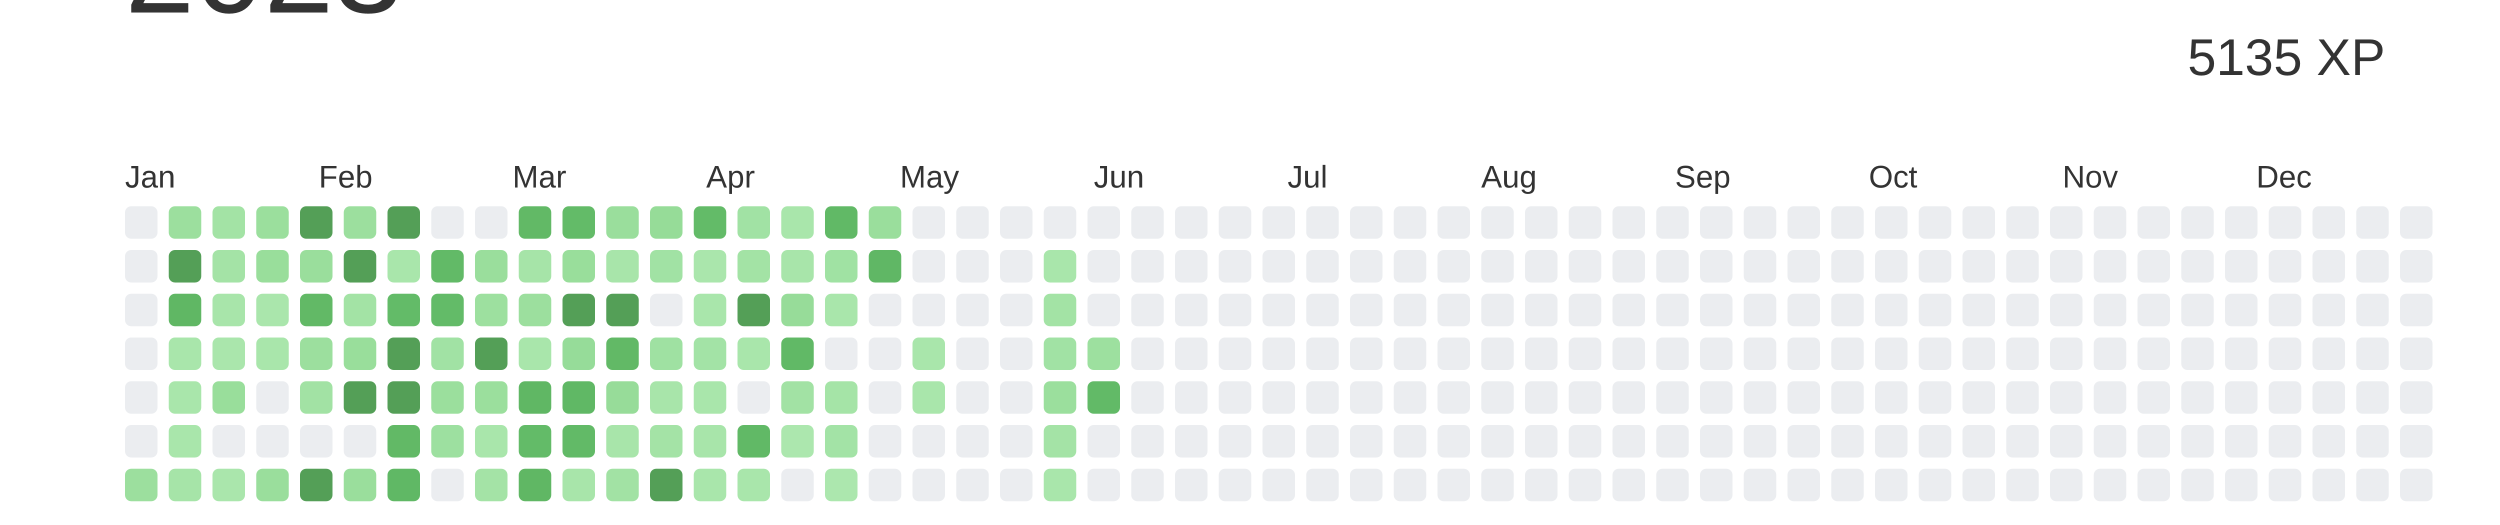
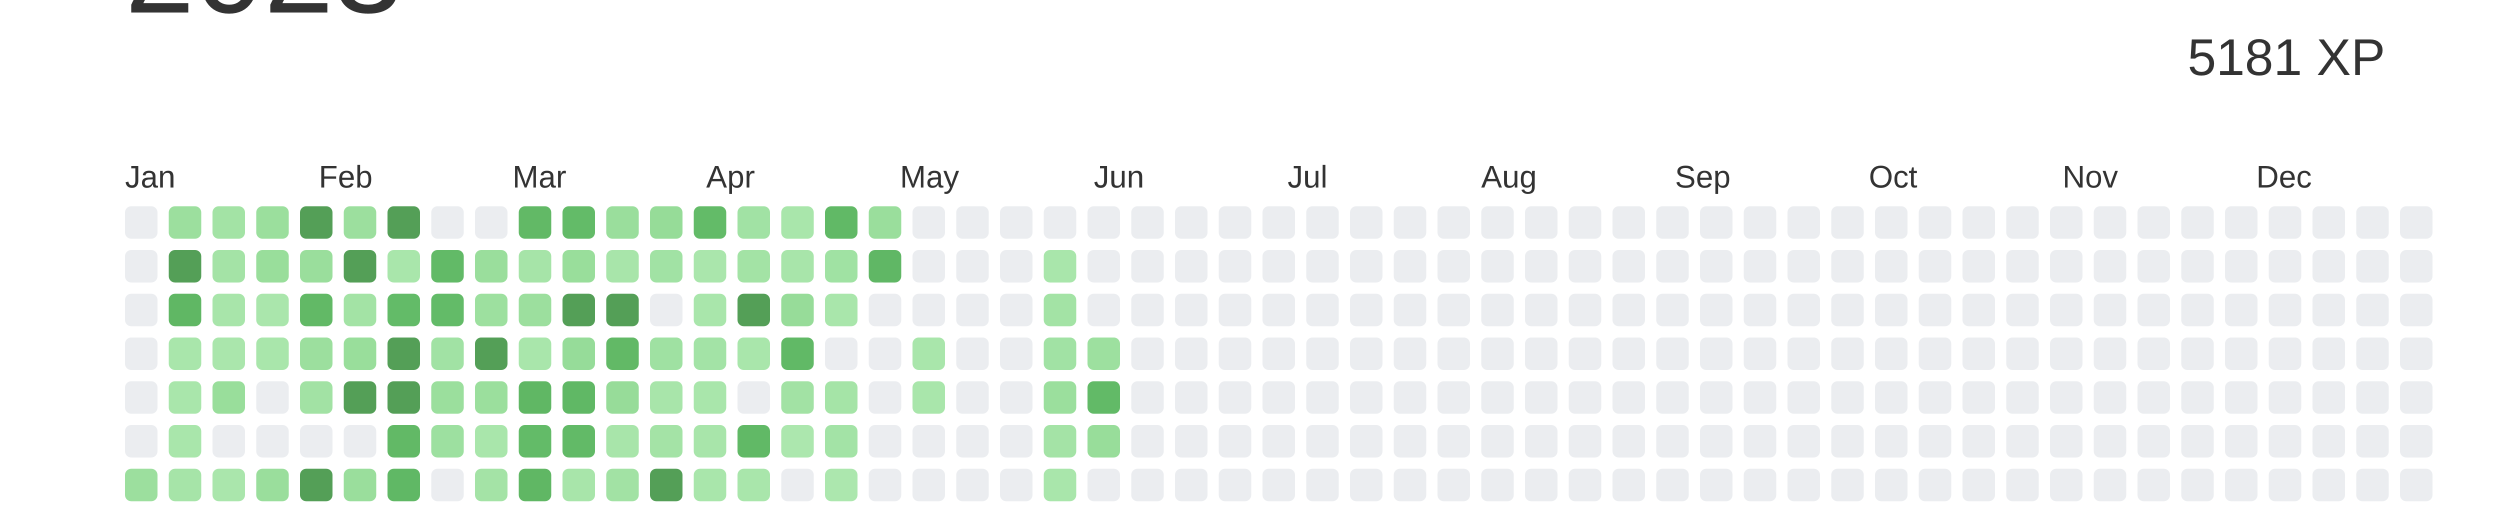
<svg xmlns="http://www.w3.org/2000/svg" baseProfile="full" height="42mm" version="1.1" viewBox="0,0,200,42" width="200mm">
  <defs />
  <rect fill="#ffffff" height="42" width="200" x="0" y="0" />
  <text alignment-baseline="hanging" fill="#333333" style="font-size:10.0px; font-family:Arial;" x="10" y="1">2023</text>
-   <text alignment-baseline="hanging" fill="#333333" style="font-size:4.125px; font-family:Arial;" x="175" y="6">5135 XP</text>
+   <text alignment-baseline="hanging" fill="#333333" style="font-size:4.125px; font-family:Arial;" x="175" y="6">5181 XP</text>
  <text fill="#333333" style="font-size:2.5px; font-family:Arial" x="10.0" y="15">Jan</text>
  <text fill="#333333" style="font-size:2.5px; font-family:Arial" x="25.5" y="15">Feb</text>
  <text fill="#333333" style="font-size:2.5px; font-family:Arial" x="41.0" y="15">Mar</text>
  <text fill="#333333" style="font-size:2.5px; font-family:Arial" x="56.5" y="15">Apr</text>
  <text fill="#333333" style="font-size:2.5px; font-family:Arial" x="72.0" y="15">May</text>
  <text fill="#333333" style="font-size:2.5px; font-family:Arial" x="87.5" y="15">Jun</text>
  <text fill="#333333" style="font-size:2.5px; font-family:Arial" x="103.0" y="15">Jul</text>
  <text fill="#333333" style="font-size:2.5px; font-family:Arial" x="118.5" y="15">Aug</text>
  <text fill="#333333" style="font-size:2.5px; font-family:Arial" x="134.0" y="15">Sep</text>
  <text fill="#333333" style="font-size:2.5px; font-family:Arial" x="149.5" y="15">Oct</text>
  <text fill="#333333" style="font-size:2.5px; font-family:Arial" x="165.0" y="15">Nov</text>
  <text fill="#333333" style="font-size:2.5px; font-family:Arial" x="180.5" y="15">Dec</text>
  <rect fill="#EBEDF0" height="2.6" rx="0.5" ry="0.5" width="2.6" x="10.0" y="16.5" />
  <rect fill="#EBEDF0" height="2.6" rx="0.5" ry="0.5" width="2.6" x="10.0" y="20.0" />
  <rect fill="#EBEDF0" height="2.6" rx="0.5" ry="0.5" width="2.6" x="10.0" y="23.5" />
  <rect fill="#EBEDF0" height="2.6" rx="0.5" ry="0.5" width="2.6" x="10.0" y="27.0" />
  <rect fill="#EBEDF0" height="2.6" rx="0.5" ry="0.5" width="2.6" x="10.0" y="30.5" />
  <rect fill="#EBEDF0" height="2.6" rx="0.5" ry="0.5" width="2.6" x="10.0" y="34.0" />
  <rect fill="#9cdf9e" height="2.6" rx="0.5" ry="0.5" width="2.6" x="10.0" y="37.5" />
  <rect fill="#9cdf9e" height="2.6" rx="0.5" ry="0.5" width="2.6" x="13.5" y="16.5" />
  <rect fill="#549F57" height="2.6" rx="0.5" ry="0.5" width="2.6" x="13.5" y="20.0" />
  <rect fill="#60b764" height="2.6" rx="0.5" ry="0.5" width="2.6" x="13.5" y="23.5" />
  <rect fill="#a9e6ab" height="2.6" rx="0.5" ry="0.5" width="2.6" x="13.5" y="27.0" />
  <rect fill="#a9e6ab" height="2.6" rx="0.5" ry="0.5" width="2.6" x="13.5" y="30.5" />
  <rect fill="#a9e6ab" height="2.6" rx="0.5" ry="0.5" width="2.6" x="13.5" y="34.0" />
  <rect fill="#a6e4a8" height="2.6" rx="0.5" ry="0.5" width="2.6" x="13.5" y="37.5" />
  <rect fill="#a3e3a5" height="2.6" rx="0.5" ry="0.5" width="2.6" x="17.0" y="16.5" />
  <rect fill="#a4e3a6" height="2.6" rx="0.5" ry="0.5" width="2.6" x="17.0" y="20.0" />
  <rect fill="#a8e5aa" height="2.6" rx="0.5" ry="0.5" width="2.6" x="17.0" y="23.5" />
  <rect fill="#aae6ac" height="2.6" rx="0.5" ry="0.5" width="2.6" x="17.0" y="27.0" />
  <rect fill="#99de9b" height="2.6" rx="0.5" ry="0.5" width="2.6" x="17.0" y="30.5" />
  <rect fill="#EBEDF0" height="2.6" rx="0.5" ry="0.5" width="2.6" x="17.0" y="34.0" />
  <rect fill="#aae6ac" height="2.6" rx="0.5" ry="0.5" width="2.6" x="17.0" y="37.5" />
  <rect fill="#9bdf9d" height="2.6" rx="0.5" ry="0.5" width="2.6" x="20.5" y="16.5" />
  <rect fill="#99de9b" height="2.6" rx="0.5" ry="0.5" width="2.6" x="20.5" y="20.0" />
  <rect fill="#aae6ac" height="2.6" rx="0.5" ry="0.5" width="2.6" x="20.5" y="23.5" />
  <rect fill="#a9e6ab" height="2.6" rx="0.5" ry="0.5" width="2.6" x="20.5" y="27.0" />
  <rect fill="#EBEDF0" height="2.6" rx="0.5" ry="0.5" width="2.6" x="20.5" y="30.5" />
  <rect fill="#EBEDF0" height="2.6" rx="0.5" ry="0.5" width="2.6" x="20.5" y="34.0" />
  <rect fill="#9ade9c" height="2.6" rx="0.5" ry="0.5" width="2.6" x="20.5" y="37.5" />
  <rect fill="#549F57" height="2.6" rx="0.5" ry="0.5" width="2.6" x="24.0" y="16.5" />
  <rect fill="#9ade9c" height="2.6" rx="0.5" ry="0.5" width="2.6" x="24.0" y="20.0" />
  <rect fill="#62b966" height="2.6" rx="0.5" ry="0.5" width="2.6" x="24.0" y="23.5" />
  <rect fill="#9cdf9e" height="2.6" rx="0.5" ry="0.5" width="2.6" x="24.0" y="27.0" />
  <rect fill="#a2e2a4" height="2.6" rx="0.5" ry="0.5" width="2.6" x="24.0" y="30.5" />
  <rect fill="#EBEDF0" height="2.6" rx="0.5" ry="0.5" width="2.6" x="24.0" y="34.0" />
  <rect fill="#549F57" height="2.6" rx="0.5" ry="0.5" width="2.6" x="24.0" y="37.5" />
  <rect fill="#9cdf9e" height="2.6" rx="0.5" ry="0.5" width="2.6" x="27.5" y="16.5" />
  <rect fill="#549F57" height="2.6" rx="0.5" ry="0.5" width="2.6" x="27.5" y="20.0" />
  <rect fill="#a3e3a5" height="2.6" rx="0.5" ry="0.5" width="2.6" x="27.5" y="23.5" />
  <rect fill="#99de9b" height="2.6" rx="0.5" ry="0.5" width="2.6" x="27.5" y="27.0" />
  <rect fill="#549F57" height="2.6" rx="0.5" ry="0.5" width="2.6" x="27.5" y="30.5" />
  <rect fill="#EBEDF0" height="2.6" rx="0.5" ry="0.5" width="2.6" x="27.5" y="34.0" />
  <rect fill="#9ade9c" height="2.6" rx="0.5" ry="0.5" width="2.6" x="27.5" y="37.5" />
  <rect fill="#549F57" height="2.6" rx="0.5" ry="0.5" width="2.6" x="31.0" y="16.5" />
  <rect fill="#a9e6ab" height="2.6" rx="0.5" ry="0.5" width="2.6" x="31.0" y="20.0" />
  <rect fill="#63bb68" height="2.6" rx="0.5" ry="0.5" width="2.6" x="31.0" y="23.5" />
  <rect fill="#549F57" height="2.6" rx="0.5" ry="0.5" width="2.6" x="31.0" y="27.0" />
  <rect fill="#549F57" height="2.6" rx="0.5" ry="0.5" width="2.6" x="31.0" y="30.5" />
  <rect fill="#62b966" height="2.6" rx="0.5" ry="0.5" width="2.6" x="31.0" y="34.0" />
  <rect fill="#60b865" height="2.6" rx="0.5" ry="0.5" width="2.6" x="31.0" y="37.5" />
  <rect fill="#EBEDF0" height="2.6" rx="0.5" ry="0.5" width="2.6" x="34.5" y="16.5" />
  <rect fill="#62ba67" height="2.6" rx="0.5" ry="0.5" width="2.6" x="34.5" y="20.0" />
  <rect fill="#63bb68" height="2.6" rx="0.5" ry="0.5" width="2.6" x="34.5" y="23.5" />
  <rect fill="#a1e2a4" height="2.6" rx="0.5" ry="0.5" width="2.6" x="34.5" y="27.0" />
  <rect fill="#9bdf9d" height="2.6" rx="0.5" ry="0.5" width="2.6" x="34.5" y="30.5" />
  <rect fill="#9de0a0" height="2.6" rx="0.5" ry="0.5" width="2.6" x="34.5" y="34.0" />
  <rect fill="#EBEDF0" height="2.6" rx="0.5" ry="0.5" width="2.6" x="34.5" y="37.5" />
  <rect fill="#EBEDF0" height="2.6" rx="0.5" ry="0.5" width="2.6" x="38.0" y="16.5" />
  <rect fill="#9ade9c" height="2.6" rx="0.5" ry="0.5" width="2.6" x="38.0" y="20.0" />
  <rect fill="#9de09f" height="2.6" rx="0.5" ry="0.5" width="2.6" x="38.0" y="23.5" />
  <rect fill="#549F57" height="2.6" rx="0.5" ry="0.5" width="2.6" x="38.0" y="27.0" />
  <rect fill="#9bdf9d" height="2.6" rx="0.5" ry="0.5" width="2.6" x="38.0" y="30.5" />
  <rect fill="#a9e6ab" height="2.6" rx="0.5" ry="0.5" width="2.6" x="38.0" y="34.0" />
  <rect fill="#a4e3a6" height="2.6" rx="0.5" ry="0.5" width="2.6" x="38.0" y="37.5" />
  <rect fill="#62b966" height="2.6" rx="0.5" ry="0.5" width="2.6" x="41.5" y="16.5" />
  <rect fill="#a6e4a8" height="2.6" rx="0.5" ry="0.5" width="2.6" x="41.5" y="20.0" />
  <rect fill="#9cdf9e" height="2.6" rx="0.5" ry="0.5" width="2.6" x="41.5" y="23.5" />
  <rect fill="#a9e6ab" height="2.6" rx="0.5" ry="0.5" width="2.6" x="41.5" y="27.0" />
  <rect fill="#60b764" height="2.6" rx="0.5" ry="0.5" width="2.6" x="41.5" y="30.5" />
  <rect fill="#63bb68" height="2.6" rx="0.5" ry="0.5" width="2.6" x="41.5" y="34.0" />
  <rect fill="#60b764" height="2.6" rx="0.5" ry="0.5" width="2.6" x="41.5" y="37.5" />
  <rect fill="#63bb68" height="2.6" rx="0.5" ry="0.5" width="2.6" x="45.0" y="16.5" />
  <rect fill="#99de9b" height="2.6" rx="0.5" ry="0.5" width="2.6" x="45.0" y="20.0" />
  <rect fill="#549F57" height="2.6" rx="0.5" ry="0.5" width="2.6" x="45.0" y="23.5" />
  <rect fill="#96dc99" height="2.6" rx="0.5" ry="0.5" width="2.6" x="45.0" y="27.0" />
  <rect fill="#60b865" height="2.6" rx="0.5" ry="0.5" width="2.6" x="45.0" y="30.5" />
  <rect fill="#62ba67" height="2.6" rx="0.5" ry="0.5" width="2.6" x="45.0" y="34.0" />
  <rect fill="#a8e5aa" height="2.6" rx="0.5" ry="0.5" width="2.6" x="45.0" y="37.5" />
  <rect fill="#9ade9c" height="2.6" rx="0.5" ry="0.5" width="2.6" x="48.5" y="16.5" />
  <rect fill="#a8e5aa" height="2.6" rx="0.5" ry="0.5" width="2.6" x="48.5" y="20.0" />
  <rect fill="#549F57" height="2.6" rx="0.5" ry="0.5" width="2.6" x="48.5" y="23.5" />
  <rect fill="#62b966" height="2.6" rx="0.5" ry="0.5" width="2.6" x="48.5" y="27.0" />
  <rect fill="#97dc99" height="2.6" rx="0.5" ry="0.5" width="2.6" x="48.5" y="30.5" />
  <rect fill="#a8e5aa" height="2.6" rx="0.5" ry="0.5" width="2.6" x="48.5" y="34.0" />
  <rect fill="#a2e2a4" height="2.6" rx="0.5" ry="0.5" width="2.6" x="48.5" y="37.5" />
  <rect fill="#96dc98" height="2.6" rx="0.5" ry="0.5" width="2.6" x="52.0" y="16.5" />
  <rect fill="#a1e2a4" height="2.6" rx="0.5" ry="0.5" width="2.6" x="52.0" y="20.0" />
  <rect fill="#EBEDF0" height="2.6" rx="0.5" ry="0.5" width="2.6" x="52.0" y="23.5" />
  <rect fill="#9fe1a2" height="2.6" rx="0.5" ry="0.5" width="2.6" x="52.0" y="27.0" />
  <rect fill="#a8e5aa" height="2.6" rx="0.5" ry="0.5" width="2.6" x="52.0" y="30.5" />
  <rect fill="#a4e3a6" height="2.6" rx="0.5" ry="0.5" width="2.6" x="52.0" y="34.0" />
  <rect fill="#549F57" height="2.6" rx="0.5" ry="0.5" width="2.6" x="52.0" y="37.5" />
  <rect fill="#63bb68" height="2.6" rx="0.5" ry="0.5" width="2.6" x="55.5" y="16.5" />
  <rect fill="#aae6ac" height="2.6" rx="0.5" ry="0.5" width="2.6" x="55.5" y="20.0" />
  <rect fill="#a9e6ab" height="2.6" rx="0.5" ry="0.5" width="2.6" x="55.5" y="23.5" />
  <rect fill="#a3e3a6" height="2.6" rx="0.5" ry="0.5" width="2.6" x="55.5" y="27.0" />
  <rect fill="#a9e6ab" height="2.6" rx="0.5" ry="0.5" width="2.6" x="55.5" y="30.5" />
  <rect fill="#a8e5aa" height="2.6" rx="0.5" ry="0.5" width="2.6" x="55.5" y="34.0" />
  <rect fill="#a9e6ab" height="2.6" rx="0.5" ry="0.5" width="2.6" x="55.5" y="37.5" />
  <rect fill="#a1e2a4" height="2.6" rx="0.5" ry="0.5" width="2.6" x="59.0" y="16.5" />
  <rect fill="#a3e3a5" height="2.6" rx="0.5" ry="0.5" width="2.6" x="59.0" y="20.0" />
  <rect fill="#549F57" height="2.6" rx="0.5" ry="0.5" width="2.6" x="59.0" y="23.5" />
  <rect fill="#a9e6ab" height="2.6" rx="0.5" ry="0.5" width="2.6" x="59.0" y="27.0" />
  <rect fill="#EBEDF0" height="2.6" rx="0.5" ry="0.5" width="2.6" x="59.0" y="30.5" />
  <rect fill="#61b966" height="2.6" rx="0.5" ry="0.5" width="2.6" x="59.0" y="34.0" />
  <rect fill="#a9e6ab" height="2.6" rx="0.5" ry="0.5" width="2.6" x="59.0" y="37.5" />
  <rect fill="#a9e6ab" height="2.6" rx="0.5" ry="0.5" width="2.6" x="62.5" y="16.5" />
  <rect fill="#a8e5aa" height="2.6" rx="0.5" ry="0.5" width="2.6" x="62.5" y="20.0" />
  <rect fill="#97dc99" height="2.6" rx="0.5" ry="0.5" width="2.6" x="62.5" y="23.5" />
  <rect fill="#61b966" height="2.6" rx="0.5" ry="0.5" width="2.6" x="62.5" y="27.0" />
  <rect fill="#a2e2a4" height="2.6" rx="0.5" ry="0.5" width="2.6" x="62.5" y="30.5" />
  <rect fill="#ace7ae" height="2.6" rx="0.5" ry="0.5" width="2.6" x="62.5" y="34.0" />
  <rect fill="#EBEDF0" height="2.6" rx="0.5" ry="0.5" width="2.6" x="62.5" y="37.5" />
  <rect fill="#61b966" height="2.6" rx="0.5" ry="0.5" width="2.6" x="66.0" y="16.5" />
  <rect fill="#a0e2a3" height="2.6" rx="0.5" ry="0.5" width="2.6" x="66.0" y="20.0" />
  <rect fill="#a9e6ab" height="2.6" rx="0.5" ry="0.5" width="2.6" x="66.0" y="23.5" />
  <rect fill="#EBEDF0" height="2.6" rx="0.5" ry="0.5" width="2.6" x="66.0" y="27.0" />
  <rect fill="#a5e4a7" height="2.6" rx="0.5" ry="0.5" width="2.6" x="66.0" y="30.5" />
  <rect fill="#a3e3a6" height="2.6" rx="0.5" ry="0.5" width="2.6" x="66.0" y="34.0" />
  <rect fill="#ace7ae" height="2.6" rx="0.5" ry="0.5" width="2.6" x="66.0" y="37.5" />
  <rect fill="#9ade9c" height="2.6" rx="0.5" ry="0.5" width="2.6" x="69.5" y="16.5" />
  <rect fill="#60b765" height="2.6" rx="0.5" ry="0.5" width="2.6" x="69.5" y="20.0" />
  <rect fill="#EBEDF0" height="2.6" rx="0.5" ry="0.5" width="2.6" x="69.5" y="23.5" />
  <rect fill="#EBEDF0" height="2.6" rx="0.5" ry="0.5" width="2.6" x="69.5" y="27.0" />
  <rect fill="#EBEDF0" height="2.6" rx="0.5" ry="0.5" width="2.6" x="69.5" y="30.5" />
  <rect fill="#EBEDF0" height="2.6" rx="0.5" ry="0.5" width="2.6" x="69.5" y="34.0" />
  <rect fill="#EBEDF0" height="2.6" rx="0.5" ry="0.5" width="2.6" x="69.5" y="37.5" />
  <rect fill="#EBEDF0" height="2.6" rx="0.5" ry="0.5" width="2.6" x="73.0" y="16.5" />
  <rect fill="#EBEDF0" height="2.6" rx="0.5" ry="0.5" width="2.6" x="73.0" y="20.0" />
  <rect fill="#EBEDF0" height="2.6" rx="0.5" ry="0.5" width="2.6" x="73.0" y="23.5" />
  <rect fill="#a9e6ab" height="2.6" rx="0.5" ry="0.5" width="2.6" x="73.0" y="27.0" />
  <rect fill="#a9e6ab" height="2.6" rx="0.5" ry="0.5" width="2.6" x="73.0" y="30.5" />
  <rect fill="#EBEDF0" height="2.6" rx="0.5" ry="0.5" width="2.6" x="73.0" y="34.0" />
  <rect fill="#EBEDF0" height="2.6" rx="0.5" ry="0.5" width="2.6" x="73.0" y="37.5" />
  <rect fill="#EBEDF0" height="2.6" rx="0.5" ry="0.5" width="2.6" x="76.5" y="16.5" />
  <rect fill="#EBEDF0" height="2.6" rx="0.5" ry="0.5" width="2.6" x="76.5" y="20.0" />
  <rect fill="#EBEDF0" height="2.6" rx="0.5" ry="0.5" width="2.6" x="76.5" y="23.5" />
  <rect fill="#EBEDF0" height="2.6" rx="0.5" ry="0.5" width="2.6" x="76.5" y="27.0" />
  <rect fill="#EBEDF0" height="2.6" rx="0.5" ry="0.5" width="2.6" x="76.5" y="30.5" />
  <rect fill="#EBEDF0" height="2.6" rx="0.5" ry="0.5" width="2.6" x="76.5" y="34.0" />
  <rect fill="#EBEDF0" height="2.6" rx="0.5" ry="0.5" width="2.6" x="76.5" y="37.5" />
  <rect fill="#EBEDF0" height="2.6" rx="0.5" ry="0.5" width="2.6" x="80.0" y="16.5" />
  <rect fill="#EBEDF0" height="2.6" rx="0.5" ry="0.5" width="2.6" x="80.0" y="20.0" />
  <rect fill="#EBEDF0" height="2.6" rx="0.5" ry="0.5" width="2.6" x="80.0" y="23.5" />
  <rect fill="#EBEDF0" height="2.6" rx="0.5" ry="0.5" width="2.6" x="80.0" y="27.0" />
  <rect fill="#EBEDF0" height="2.6" rx="0.5" ry="0.5" width="2.6" x="80.0" y="30.5" />
  <rect fill="#EBEDF0" height="2.6" rx="0.5" ry="0.5" width="2.6" x="80.0" y="34.0" />
  <rect fill="#EBEDF0" height="2.6" rx="0.5" ry="0.5" width="2.6" x="80.0" y="37.5" />
  <rect fill="#EBEDF0" height="2.6" rx="0.5" ry="0.5" width="2.6" x="83.5" y="16.5" />
  <rect fill="#a9e6ab" height="2.6" rx="0.5" ry="0.5" width="2.6" x="83.5" y="20.0" />
  <rect fill="#a3e3a5" height="2.6" rx="0.5" ry="0.5" width="2.6" x="83.5" y="23.5" />
  <rect fill="#a1e2a4" height="2.6" rx="0.5" ry="0.5" width="2.6" x="83.5" y="27.0" />
  <rect fill="#9bdf9d" height="2.6" rx="0.5" ry="0.5" width="2.6" x="83.5" y="30.5" />
  <rect fill="#a4e3a6" height="2.6" rx="0.5" ry="0.5" width="2.6" x="83.5" y="34.0" />
  <rect fill="#a9e6ab" height="2.6" rx="0.5" ry="0.5" width="2.6" x="83.5" y="37.5" />
  <rect fill="#EBEDF0" height="2.6" rx="0.5" ry="0.5" width="2.6" x="87.0" y="16.5" />
  <rect fill="#EBEDF0" height="2.6" rx="0.5" ry="0.5" width="2.6" x="87.0" y="20.0" />
  <rect fill="#EBEDF0" height="2.6" rx="0.5" ry="0.5" width="2.6" x="87.0" y="23.5" />
  <rect fill="#9de09f" height="2.6" rx="0.5" ry="0.5" width="2.6" x="87.0" y="27.0" />
  <rect fill="#62ba67" height="2.6" rx="0.5" ry="0.5" width="2.6" x="87.0" y="30.5" />
-   <rect fill="#EBEDF0" height="2.6" rx="0.5" ry="0.5" width="2.6" x="87.0" y="34.0" />
+   <rect fill="#98dd9a" height="2.6" rx="0.5" ry="0.5" width="2.6" x="87.0" y="34.0" />
  <rect fill="#EBEDF0" height="2.6" rx="0.5" ry="0.5" width="2.6" x="87.0" y="37.5" />
  <rect fill="#EBEDF0" height="2.6" rx="0.5" ry="0.5" width="2.6" x="90.5" y="16.5" />
  <rect fill="#EBEDF0" height="2.6" rx="0.5" ry="0.5" width="2.6" x="90.5" y="20.0" />
  <rect fill="#EBEDF0" height="2.6" rx="0.5" ry="0.5" width="2.6" x="90.5" y="23.5" />
  <rect fill="#EBEDF0" height="2.6" rx="0.5" ry="0.5" width="2.6" x="90.5" y="27.0" />
  <rect fill="#EBEDF0" height="2.6" rx="0.5" ry="0.5" width="2.6" x="90.5" y="30.5" />
  <rect fill="#EBEDF0" height="2.6" rx="0.5" ry="0.5" width="2.6" x="90.5" y="34.0" />
  <rect fill="#EBEDF0" height="2.6" rx="0.5" ry="0.5" width="2.6" x="90.5" y="37.5" />
  <rect fill="#EBEDF0" height="2.6" rx="0.5" ry="0.5" width="2.6" x="94.0" y="16.5" />
  <rect fill="#EBEDF0" height="2.6" rx="0.5" ry="0.5" width="2.6" x="94.0" y="20.0" />
  <rect fill="#EBEDF0" height="2.6" rx="0.5" ry="0.5" width="2.6" x="94.0" y="23.5" />
  <rect fill="#EBEDF0" height="2.6" rx="0.5" ry="0.5" width="2.6" x="94.0" y="27.0" />
  <rect fill="#EBEDF0" height="2.6" rx="0.5" ry="0.5" width="2.6" x="94.0" y="30.5" />
  <rect fill="#EBEDF0" height="2.6" rx="0.5" ry="0.5" width="2.6" x="94.0" y="34.0" />
  <rect fill="#EBEDF0" height="2.6" rx="0.5" ry="0.5" width="2.6" x="94.0" y="37.5" />
  <rect fill="#EBEDF0" height="2.6" rx="0.5" ry="0.5" width="2.6" x="97.5" y="16.5" />
  <rect fill="#EBEDF0" height="2.6" rx="0.5" ry="0.5" width="2.6" x="97.5" y="20.0" />
  <rect fill="#EBEDF0" height="2.6" rx="0.5" ry="0.5" width="2.6" x="97.5" y="23.5" />
  <rect fill="#EBEDF0" height="2.6" rx="0.5" ry="0.5" width="2.6" x="97.5" y="27.0" />
  <rect fill="#EBEDF0" height="2.6" rx="0.5" ry="0.5" width="2.6" x="97.5" y="30.5" />
  <rect fill="#EBEDF0" height="2.6" rx="0.5" ry="0.5" width="2.6" x="97.5" y="34.0" />
  <rect fill="#EBEDF0" height="2.6" rx="0.5" ry="0.5" width="2.6" x="97.5" y="37.5" />
  <rect fill="#EBEDF0" height="2.6" rx="0.5" ry="0.5" width="2.6" x="101.0" y="16.5" />
  <rect fill="#EBEDF0" height="2.6" rx="0.5" ry="0.5" width="2.6" x="101.0" y="20.0" />
  <rect fill="#EBEDF0" height="2.6" rx="0.5" ry="0.5" width="2.6" x="101.0" y="23.5" />
  <rect fill="#EBEDF0" height="2.6" rx="0.5" ry="0.5" width="2.6" x="101.0" y="27.0" />
  <rect fill="#EBEDF0" height="2.6" rx="0.5" ry="0.5" width="2.6" x="101.0" y="30.5" />
  <rect fill="#EBEDF0" height="2.6" rx="0.5" ry="0.5" width="2.6" x="101.0" y="34.0" />
  <rect fill="#EBEDF0" height="2.6" rx="0.5" ry="0.5" width="2.6" x="101.0" y="37.5" />
  <rect fill="#EBEDF0" height="2.6" rx="0.5" ry="0.5" width="2.6" x="104.5" y="16.5" />
  <rect fill="#EBEDF0" height="2.6" rx="0.5" ry="0.5" width="2.6" x="104.5" y="20.0" />
  <rect fill="#EBEDF0" height="2.6" rx="0.5" ry="0.5" width="2.6" x="104.5" y="23.5" />
  <rect fill="#EBEDF0" height="2.6" rx="0.5" ry="0.5" width="2.6" x="104.5" y="27.0" />
  <rect fill="#EBEDF0" height="2.6" rx="0.5" ry="0.5" width="2.6" x="104.5" y="30.5" />
  <rect fill="#EBEDF0" height="2.6" rx="0.5" ry="0.5" width="2.6" x="104.5" y="34.0" />
  <rect fill="#EBEDF0" height="2.6" rx="0.5" ry="0.5" width="2.6" x="104.5" y="37.5" />
  <rect fill="#EBEDF0" height="2.6" rx="0.5" ry="0.5" width="2.6" x="108.0" y="16.5" />
  <rect fill="#EBEDF0" height="2.6" rx="0.5" ry="0.5" width="2.6" x="108.0" y="20.0" />
  <rect fill="#EBEDF0" height="2.6" rx="0.5" ry="0.5" width="2.6" x="108.0" y="23.5" />
  <rect fill="#EBEDF0" height="2.6" rx="0.5" ry="0.5" width="2.6" x="108.0" y="27.0" />
  <rect fill="#EBEDF0" height="2.6" rx="0.5" ry="0.5" width="2.6" x="108.0" y="30.5" />
  <rect fill="#EBEDF0" height="2.6" rx="0.5" ry="0.5" width="2.6" x="108.0" y="34.0" />
  <rect fill="#EBEDF0" height="2.6" rx="0.5" ry="0.5" width="2.6" x="108.0" y="37.5" />
  <rect fill="#EBEDF0" height="2.6" rx="0.5" ry="0.5" width="2.6" x="111.5" y="16.5" />
  <rect fill="#EBEDF0" height="2.6" rx="0.5" ry="0.5" width="2.6" x="111.5" y="20.0" />
  <rect fill="#EBEDF0" height="2.6" rx="0.5" ry="0.5" width="2.6" x="111.5" y="23.5" />
  <rect fill="#EBEDF0" height="2.6" rx="0.5" ry="0.5" width="2.6" x="111.5" y="27.0" />
  <rect fill="#EBEDF0" height="2.6" rx="0.5" ry="0.5" width="2.6" x="111.5" y="30.5" />
  <rect fill="#EBEDF0" height="2.6" rx="0.5" ry="0.5" width="2.6" x="111.5" y="34.0" />
  <rect fill="#EBEDF0" height="2.6" rx="0.5" ry="0.5" width="2.6" x="111.5" y="37.5" />
  <rect fill="#EBEDF0" height="2.6" rx="0.5" ry="0.5" width="2.6" x="115.0" y="16.5" />
  <rect fill="#EBEDF0" height="2.6" rx="0.5" ry="0.5" width="2.6" x="115.0" y="20.0" />
  <rect fill="#EBEDF0" height="2.6" rx="0.5" ry="0.5" width="2.6" x="115.0" y="23.5" />
  <rect fill="#EBEDF0" height="2.6" rx="0.5" ry="0.5" width="2.6" x="115.0" y="27.0" />
  <rect fill="#EBEDF0" height="2.6" rx="0.5" ry="0.5" width="2.6" x="115.0" y="30.5" />
  <rect fill="#EBEDF0" height="2.6" rx="0.5" ry="0.5" width="2.6" x="115.0" y="34.0" />
  <rect fill="#EBEDF0" height="2.6" rx="0.5" ry="0.5" width="2.6" x="115.0" y="37.5" />
  <rect fill="#EBEDF0" height="2.6" rx="0.5" ry="0.5" width="2.6" x="118.5" y="16.5" />
  <rect fill="#EBEDF0" height="2.6" rx="0.5" ry="0.5" width="2.6" x="118.5" y="20.0" />
  <rect fill="#EBEDF0" height="2.6" rx="0.5" ry="0.5" width="2.6" x="118.5" y="23.5" />
  <rect fill="#EBEDF0" height="2.6" rx="0.5" ry="0.5" width="2.6" x="118.5" y="27.0" />
  <rect fill="#EBEDF0" height="2.6" rx="0.5" ry="0.5" width="2.6" x="118.5" y="30.5" />
  <rect fill="#EBEDF0" height="2.6" rx="0.5" ry="0.5" width="2.6" x="118.5" y="34.0" />
  <rect fill="#EBEDF0" height="2.6" rx="0.5" ry="0.5" width="2.6" x="118.5" y="37.5" />
  <rect fill="#EBEDF0" height="2.6" rx="0.5" ry="0.5" width="2.6" x="122.0" y="16.5" />
  <rect fill="#EBEDF0" height="2.6" rx="0.5" ry="0.5" width="2.6" x="122.0" y="20.0" />
  <rect fill="#EBEDF0" height="2.6" rx="0.5" ry="0.5" width="2.6" x="122.0" y="23.5" />
  <rect fill="#EBEDF0" height="2.6" rx="0.5" ry="0.5" width="2.6" x="122.0" y="27.0" />
  <rect fill="#EBEDF0" height="2.6" rx="0.5" ry="0.5" width="2.6" x="122.0" y="30.5" />
  <rect fill="#EBEDF0" height="2.6" rx="0.5" ry="0.5" width="2.6" x="122.0" y="34.0" />
  <rect fill="#EBEDF0" height="2.6" rx="0.5" ry="0.5" width="2.6" x="122.0" y="37.5" />
  <rect fill="#EBEDF0" height="2.6" rx="0.5" ry="0.5" width="2.6" x="125.5" y="16.5" />
  <rect fill="#EBEDF0" height="2.6" rx="0.5" ry="0.5" width="2.6" x="125.5" y="20.0" />
  <rect fill="#EBEDF0" height="2.6" rx="0.5" ry="0.5" width="2.6" x="125.5" y="23.5" />
  <rect fill="#EBEDF0" height="2.6" rx="0.5" ry="0.5" width="2.6" x="125.5" y="27.0" />
  <rect fill="#EBEDF0" height="2.6" rx="0.5" ry="0.5" width="2.6" x="125.5" y="30.5" />
  <rect fill="#EBEDF0" height="2.6" rx="0.5" ry="0.5" width="2.6" x="125.5" y="34.0" />
  <rect fill="#EBEDF0" height="2.6" rx="0.5" ry="0.5" width="2.6" x="125.5" y="37.5" />
  <rect fill="#EBEDF0" height="2.6" rx="0.5" ry="0.5" width="2.6" x="129.0" y="16.5" />
  <rect fill="#EBEDF0" height="2.6" rx="0.5" ry="0.5" width="2.6" x="129.0" y="20.0" />
  <rect fill="#EBEDF0" height="2.6" rx="0.5" ry="0.5" width="2.6" x="129.0" y="23.5" />
  <rect fill="#EBEDF0" height="2.6" rx="0.5" ry="0.5" width="2.6" x="129.0" y="27.0" />
  <rect fill="#EBEDF0" height="2.6" rx="0.5" ry="0.5" width="2.6" x="129.0" y="30.5" />
  <rect fill="#EBEDF0" height="2.6" rx="0.5" ry="0.5" width="2.6" x="129.0" y="34.0" />
  <rect fill="#EBEDF0" height="2.6" rx="0.5" ry="0.5" width="2.6" x="129.0" y="37.5" />
  <rect fill="#EBEDF0" height="2.6" rx="0.5" ry="0.5" width="2.6" x="132.5" y="16.5" />
  <rect fill="#EBEDF0" height="2.6" rx="0.5" ry="0.5" width="2.6" x="132.5" y="20.0" />
  <rect fill="#EBEDF0" height="2.6" rx="0.5" ry="0.5" width="2.6" x="132.5" y="23.5" />
  <rect fill="#EBEDF0" height="2.6" rx="0.5" ry="0.5" width="2.6" x="132.5" y="27.0" />
  <rect fill="#EBEDF0" height="2.6" rx="0.5" ry="0.5" width="2.6" x="132.5" y="30.5" />
  <rect fill="#EBEDF0" height="2.6" rx="0.5" ry="0.5" width="2.6" x="132.5" y="34.0" />
  <rect fill="#EBEDF0" height="2.6" rx="0.5" ry="0.5" width="2.6" x="132.5" y="37.5" />
  <rect fill="#EBEDF0" height="2.6" rx="0.5" ry="0.5" width="2.6" x="136.0" y="16.5" />
  <rect fill="#EBEDF0" height="2.6" rx="0.5" ry="0.5" width="2.6" x="136.0" y="20.0" />
  <rect fill="#EBEDF0" height="2.6" rx="0.5" ry="0.5" width="2.6" x="136.0" y="23.5" />
  <rect fill="#EBEDF0" height="2.6" rx="0.5" ry="0.5" width="2.6" x="136.0" y="27.0" />
  <rect fill="#EBEDF0" height="2.6" rx="0.5" ry="0.5" width="2.6" x="136.0" y="30.5" />
  <rect fill="#EBEDF0" height="2.6" rx="0.5" ry="0.5" width="2.6" x="136.0" y="34.0" />
  <rect fill="#EBEDF0" height="2.6" rx="0.5" ry="0.5" width="2.6" x="136.0" y="37.5" />
  <rect fill="#EBEDF0" height="2.6" rx="0.5" ry="0.5" width="2.6" x="139.5" y="16.5" />
  <rect fill="#EBEDF0" height="2.6" rx="0.5" ry="0.5" width="2.6" x="139.5" y="20.0" />
  <rect fill="#EBEDF0" height="2.6" rx="0.5" ry="0.5" width="2.6" x="139.5" y="23.5" />
  <rect fill="#EBEDF0" height="2.6" rx="0.5" ry="0.5" width="2.6" x="139.5" y="27.0" />
  <rect fill="#EBEDF0" height="2.6" rx="0.5" ry="0.5" width="2.6" x="139.5" y="30.5" />
  <rect fill="#EBEDF0" height="2.6" rx="0.5" ry="0.5" width="2.6" x="139.5" y="34.0" />
  <rect fill="#EBEDF0" height="2.6" rx="0.5" ry="0.5" width="2.6" x="139.5" y="37.5" />
  <rect fill="#EBEDF0" height="2.6" rx="0.5" ry="0.5" width="2.6" x="143.0" y="16.5" />
  <rect fill="#EBEDF0" height="2.6" rx="0.5" ry="0.5" width="2.6" x="143.0" y="20.0" />
  <rect fill="#EBEDF0" height="2.6" rx="0.5" ry="0.5" width="2.6" x="143.0" y="23.5" />
  <rect fill="#EBEDF0" height="2.6" rx="0.5" ry="0.5" width="2.6" x="143.0" y="27.0" />
  <rect fill="#EBEDF0" height="2.6" rx="0.5" ry="0.5" width="2.6" x="143.0" y="30.5" />
  <rect fill="#EBEDF0" height="2.6" rx="0.5" ry="0.5" width="2.6" x="143.0" y="34.0" />
  <rect fill="#EBEDF0" height="2.6" rx="0.5" ry="0.5" width="2.6" x="143.0" y="37.5" />
  <rect fill="#EBEDF0" height="2.6" rx="0.5" ry="0.5" width="2.6" x="146.5" y="16.5" />
  <rect fill="#EBEDF0" height="2.6" rx="0.5" ry="0.5" width="2.6" x="146.5" y="20.0" />
  <rect fill="#EBEDF0" height="2.6" rx="0.5" ry="0.5" width="2.6" x="146.5" y="23.5" />
  <rect fill="#EBEDF0" height="2.6" rx="0.5" ry="0.5" width="2.6" x="146.5" y="27.0" />
  <rect fill="#EBEDF0" height="2.6" rx="0.5" ry="0.5" width="2.6" x="146.5" y="30.5" />
  <rect fill="#EBEDF0" height="2.6" rx="0.5" ry="0.5" width="2.6" x="146.5" y="34.0" />
  <rect fill="#EBEDF0" height="2.6" rx="0.5" ry="0.5" width="2.6" x="146.5" y="37.5" />
  <rect fill="#EBEDF0" height="2.6" rx="0.5" ry="0.5" width="2.6" x="150.0" y="16.5" />
  <rect fill="#EBEDF0" height="2.6" rx="0.5" ry="0.5" width="2.6" x="150.0" y="20.0" />
  <rect fill="#EBEDF0" height="2.6" rx="0.5" ry="0.5" width="2.6" x="150.0" y="23.5" />
  <rect fill="#EBEDF0" height="2.6" rx="0.5" ry="0.5" width="2.6" x="150.0" y="27.0" />
  <rect fill="#EBEDF0" height="2.6" rx="0.5" ry="0.5" width="2.6" x="150.0" y="30.5" />
  <rect fill="#EBEDF0" height="2.6" rx="0.5" ry="0.5" width="2.6" x="150.0" y="34.0" />
  <rect fill="#EBEDF0" height="2.6" rx="0.5" ry="0.5" width="2.6" x="150.0" y="37.5" />
  <rect fill="#EBEDF0" height="2.6" rx="0.5" ry="0.5" width="2.6" x="153.5" y="16.5" />
  <rect fill="#EBEDF0" height="2.6" rx="0.5" ry="0.5" width="2.6" x="153.5" y="20.0" />
  <rect fill="#EBEDF0" height="2.6" rx="0.5" ry="0.5" width="2.6" x="153.5" y="23.5" />
  <rect fill="#EBEDF0" height="2.6" rx="0.5" ry="0.5" width="2.6" x="153.5" y="27.0" />
  <rect fill="#EBEDF0" height="2.6" rx="0.5" ry="0.5" width="2.6" x="153.5" y="30.5" />
  <rect fill="#EBEDF0" height="2.6" rx="0.5" ry="0.5" width="2.6" x="153.5" y="34.0" />
  <rect fill="#EBEDF0" height="2.6" rx="0.5" ry="0.5" width="2.6" x="153.5" y="37.5" />
  <rect fill="#EBEDF0" height="2.6" rx="0.5" ry="0.5" width="2.6" x="157.0" y="16.5" />
  <rect fill="#EBEDF0" height="2.6" rx="0.5" ry="0.5" width="2.6" x="157.0" y="20.0" />
  <rect fill="#EBEDF0" height="2.6" rx="0.5" ry="0.5" width="2.6" x="157.0" y="23.5" />
  <rect fill="#EBEDF0" height="2.6" rx="0.5" ry="0.5" width="2.6" x="157.0" y="27.0" />
  <rect fill="#EBEDF0" height="2.6" rx="0.5" ry="0.5" width="2.6" x="157.0" y="30.5" />
  <rect fill="#EBEDF0" height="2.6" rx="0.5" ry="0.5" width="2.6" x="157.0" y="34.0" />
  <rect fill="#EBEDF0" height="2.6" rx="0.5" ry="0.5" width="2.6" x="157.0" y="37.5" />
  <rect fill="#EBEDF0" height="2.6" rx="0.5" ry="0.5" width="2.6" x="160.5" y="16.5" />
  <rect fill="#EBEDF0" height="2.6" rx="0.5" ry="0.5" width="2.6" x="160.5" y="20.0" />
  <rect fill="#EBEDF0" height="2.6" rx="0.5" ry="0.5" width="2.6" x="160.5" y="23.5" />
  <rect fill="#EBEDF0" height="2.6" rx="0.5" ry="0.5" width="2.6" x="160.5" y="27.0" />
  <rect fill="#EBEDF0" height="2.6" rx="0.5" ry="0.5" width="2.6" x="160.5" y="30.5" />
  <rect fill="#EBEDF0" height="2.6" rx="0.5" ry="0.5" width="2.6" x="160.5" y="34.0" />
  <rect fill="#EBEDF0" height="2.6" rx="0.5" ry="0.5" width="2.6" x="160.5" y="37.5" />
  <rect fill="#EBEDF0" height="2.6" rx="0.5" ry="0.5" width="2.6" x="164.0" y="16.5" />
  <rect fill="#EBEDF0" height="2.6" rx="0.5" ry="0.5" width="2.6" x="164.0" y="20.0" />
  <rect fill="#EBEDF0" height="2.6" rx="0.5" ry="0.5" width="2.6" x="164.0" y="23.5" />
  <rect fill="#EBEDF0" height="2.6" rx="0.5" ry="0.5" width="2.6" x="164.0" y="27.0" />
  <rect fill="#EBEDF0" height="2.6" rx="0.5" ry="0.5" width="2.6" x="164.0" y="30.5" />
  <rect fill="#EBEDF0" height="2.6" rx="0.5" ry="0.5" width="2.6" x="164.0" y="34.0" />
  <rect fill="#EBEDF0" height="2.6" rx="0.5" ry="0.5" width="2.6" x="164.0" y="37.5" />
  <rect fill="#EBEDF0" height="2.6" rx="0.5" ry="0.5" width="2.6" x="167.5" y="16.5" />
  <rect fill="#EBEDF0" height="2.6" rx="0.5" ry="0.5" width="2.6" x="167.5" y="20.0" />
  <rect fill="#EBEDF0" height="2.6" rx="0.5" ry="0.5" width="2.6" x="167.5" y="23.5" />
  <rect fill="#EBEDF0" height="2.6" rx="0.5" ry="0.5" width="2.6" x="167.5" y="27.0" />
  <rect fill="#EBEDF0" height="2.6" rx="0.5" ry="0.5" width="2.6" x="167.5" y="30.5" />
  <rect fill="#EBEDF0" height="2.6" rx="0.5" ry="0.5" width="2.6" x="167.5" y="34.0" />
  <rect fill="#EBEDF0" height="2.6" rx="0.5" ry="0.5" width="2.6" x="167.5" y="37.5" />
  <rect fill="#EBEDF0" height="2.6" rx="0.5" ry="0.5" width="2.6" x="171.0" y="16.5" />
  <rect fill="#EBEDF0" height="2.6" rx="0.5" ry="0.5" width="2.6" x="171.0" y="20.0" />
  <rect fill="#EBEDF0" height="2.6" rx="0.5" ry="0.5" width="2.6" x="171.0" y="23.5" />
  <rect fill="#EBEDF0" height="2.6" rx="0.5" ry="0.5" width="2.6" x="171.0" y="27.0" />
  <rect fill="#EBEDF0" height="2.6" rx="0.5" ry="0.5" width="2.6" x="171.0" y="30.5" />
  <rect fill="#EBEDF0" height="2.6" rx="0.5" ry="0.5" width="2.6" x="171.0" y="34.0" />
  <rect fill="#EBEDF0" height="2.6" rx="0.5" ry="0.5" width="2.6" x="171.0" y="37.5" />
  <rect fill="#EBEDF0" height="2.6" rx="0.5" ry="0.5" width="2.6" x="174.5" y="16.5" />
  <rect fill="#EBEDF0" height="2.6" rx="0.5" ry="0.5" width="2.6" x="174.5" y="20.0" />
  <rect fill="#EBEDF0" height="2.6" rx="0.5" ry="0.5" width="2.6" x="174.5" y="23.5" />
  <rect fill="#EBEDF0" height="2.6" rx="0.5" ry="0.5" width="2.6" x="174.5" y="27.0" />
  <rect fill="#EBEDF0" height="2.6" rx="0.5" ry="0.5" width="2.6" x="174.5" y="30.5" />
  <rect fill="#EBEDF0" height="2.6" rx="0.5" ry="0.5" width="2.6" x="174.5" y="34.0" />
  <rect fill="#EBEDF0" height="2.6" rx="0.5" ry="0.5" width="2.6" x="174.5" y="37.5" />
  <rect fill="#EBEDF0" height="2.6" rx="0.5" ry="0.5" width="2.6" x="178.0" y="16.5" />
  <rect fill="#EBEDF0" height="2.6" rx="0.5" ry="0.5" width="2.6" x="178.0" y="20.0" />
  <rect fill="#EBEDF0" height="2.6" rx="0.5" ry="0.5" width="2.6" x="178.0" y="23.5" />
  <rect fill="#EBEDF0" height="2.6" rx="0.5" ry="0.5" width="2.6" x="178.0" y="27.0" />
  <rect fill="#EBEDF0" height="2.6" rx="0.5" ry="0.5" width="2.6" x="178.0" y="30.5" />
  <rect fill="#EBEDF0" height="2.6" rx="0.5" ry="0.5" width="2.6" x="178.0" y="34.0" />
  <rect fill="#EBEDF0" height="2.6" rx="0.5" ry="0.5" width="2.6" x="178.0" y="37.5" />
  <rect fill="#EBEDF0" height="2.6" rx="0.5" ry="0.5" width="2.6" x="181.5" y="16.5" />
  <rect fill="#EBEDF0" height="2.6" rx="0.5" ry="0.5" width="2.6" x="181.5" y="20.0" />
  <rect fill="#EBEDF0" height="2.6" rx="0.5" ry="0.5" width="2.6" x="181.5" y="23.5" />
  <rect fill="#EBEDF0" height="2.6" rx="0.5" ry="0.5" width="2.6" x="181.5" y="27.0" />
  <rect fill="#EBEDF0" height="2.6" rx="0.5" ry="0.5" width="2.6" x="181.5" y="30.5" />
  <rect fill="#EBEDF0" height="2.6" rx="0.5" ry="0.5" width="2.6" x="181.5" y="34.0" />
  <rect fill="#EBEDF0" height="2.6" rx="0.5" ry="0.5" width="2.6" x="181.5" y="37.5" />
  <rect fill="#EBEDF0" height="2.6" rx="0.5" ry="0.5" width="2.6" x="185.0" y="16.5" />
  <rect fill="#EBEDF0" height="2.6" rx="0.5" ry="0.5" width="2.6" x="185.0" y="20.0" />
  <rect fill="#EBEDF0" height="2.6" rx="0.5" ry="0.5" width="2.6" x="185.0" y="23.5" />
  <rect fill="#EBEDF0" height="2.6" rx="0.5" ry="0.5" width="2.6" x="185.0" y="27.0" />
  <rect fill="#EBEDF0" height="2.6" rx="0.5" ry="0.5" width="2.6" x="185.0" y="30.5" />
  <rect fill="#EBEDF0" height="2.6" rx="0.5" ry="0.5" width="2.6" x="185.0" y="34.0" />
  <rect fill="#EBEDF0" height="2.6" rx="0.5" ry="0.5" width="2.6" x="185.0" y="37.5" />
  <rect fill="#EBEDF0" height="2.6" rx="0.5" ry="0.5" width="2.6" x="188.5" y="16.5" />
  <rect fill="#EBEDF0" height="2.6" rx="0.5" ry="0.5" width="2.6" x="188.5" y="20.0" />
  <rect fill="#EBEDF0" height="2.6" rx="0.5" ry="0.5" width="2.6" x="188.5" y="23.5" />
  <rect fill="#EBEDF0" height="2.6" rx="0.5" ry="0.5" width="2.6" x="188.5" y="27.0" />
  <rect fill="#EBEDF0" height="2.6" rx="0.5" ry="0.5" width="2.6" x="188.5" y="30.5" />
  <rect fill="#EBEDF0" height="2.6" rx="0.5" ry="0.5" width="2.6" x="188.5" y="34.0" />
  <rect fill="#EBEDF0" height="2.6" rx="0.5" ry="0.5" width="2.6" x="188.5" y="37.5" />
  <rect fill="#EBEDF0" height="2.6" rx="0.5" ry="0.5" width="2.6" x="192.0" y="16.5" />
  <rect fill="#EBEDF0" height="2.6" rx="0.5" ry="0.5" width="2.6" x="192.0" y="20.0" />
  <rect fill="#EBEDF0" height="2.6" rx="0.5" ry="0.5" width="2.6" x="192.0" y="23.5" />
  <rect fill="#EBEDF0" height="2.6" rx="0.5" ry="0.5" width="2.6" x="192.0" y="27.0" />
  <rect fill="#EBEDF0" height="2.6" rx="0.5" ry="0.5" width="2.6" x="192.0" y="30.5" />
  <rect fill="#EBEDF0" height="2.6" rx="0.5" ry="0.5" width="2.6" x="192.0" y="34.0" />
  <rect fill="#EBEDF0" height="2.6" rx="0.5" ry="0.5" width="2.6" x="192.0" y="37.5" />
</svg>
